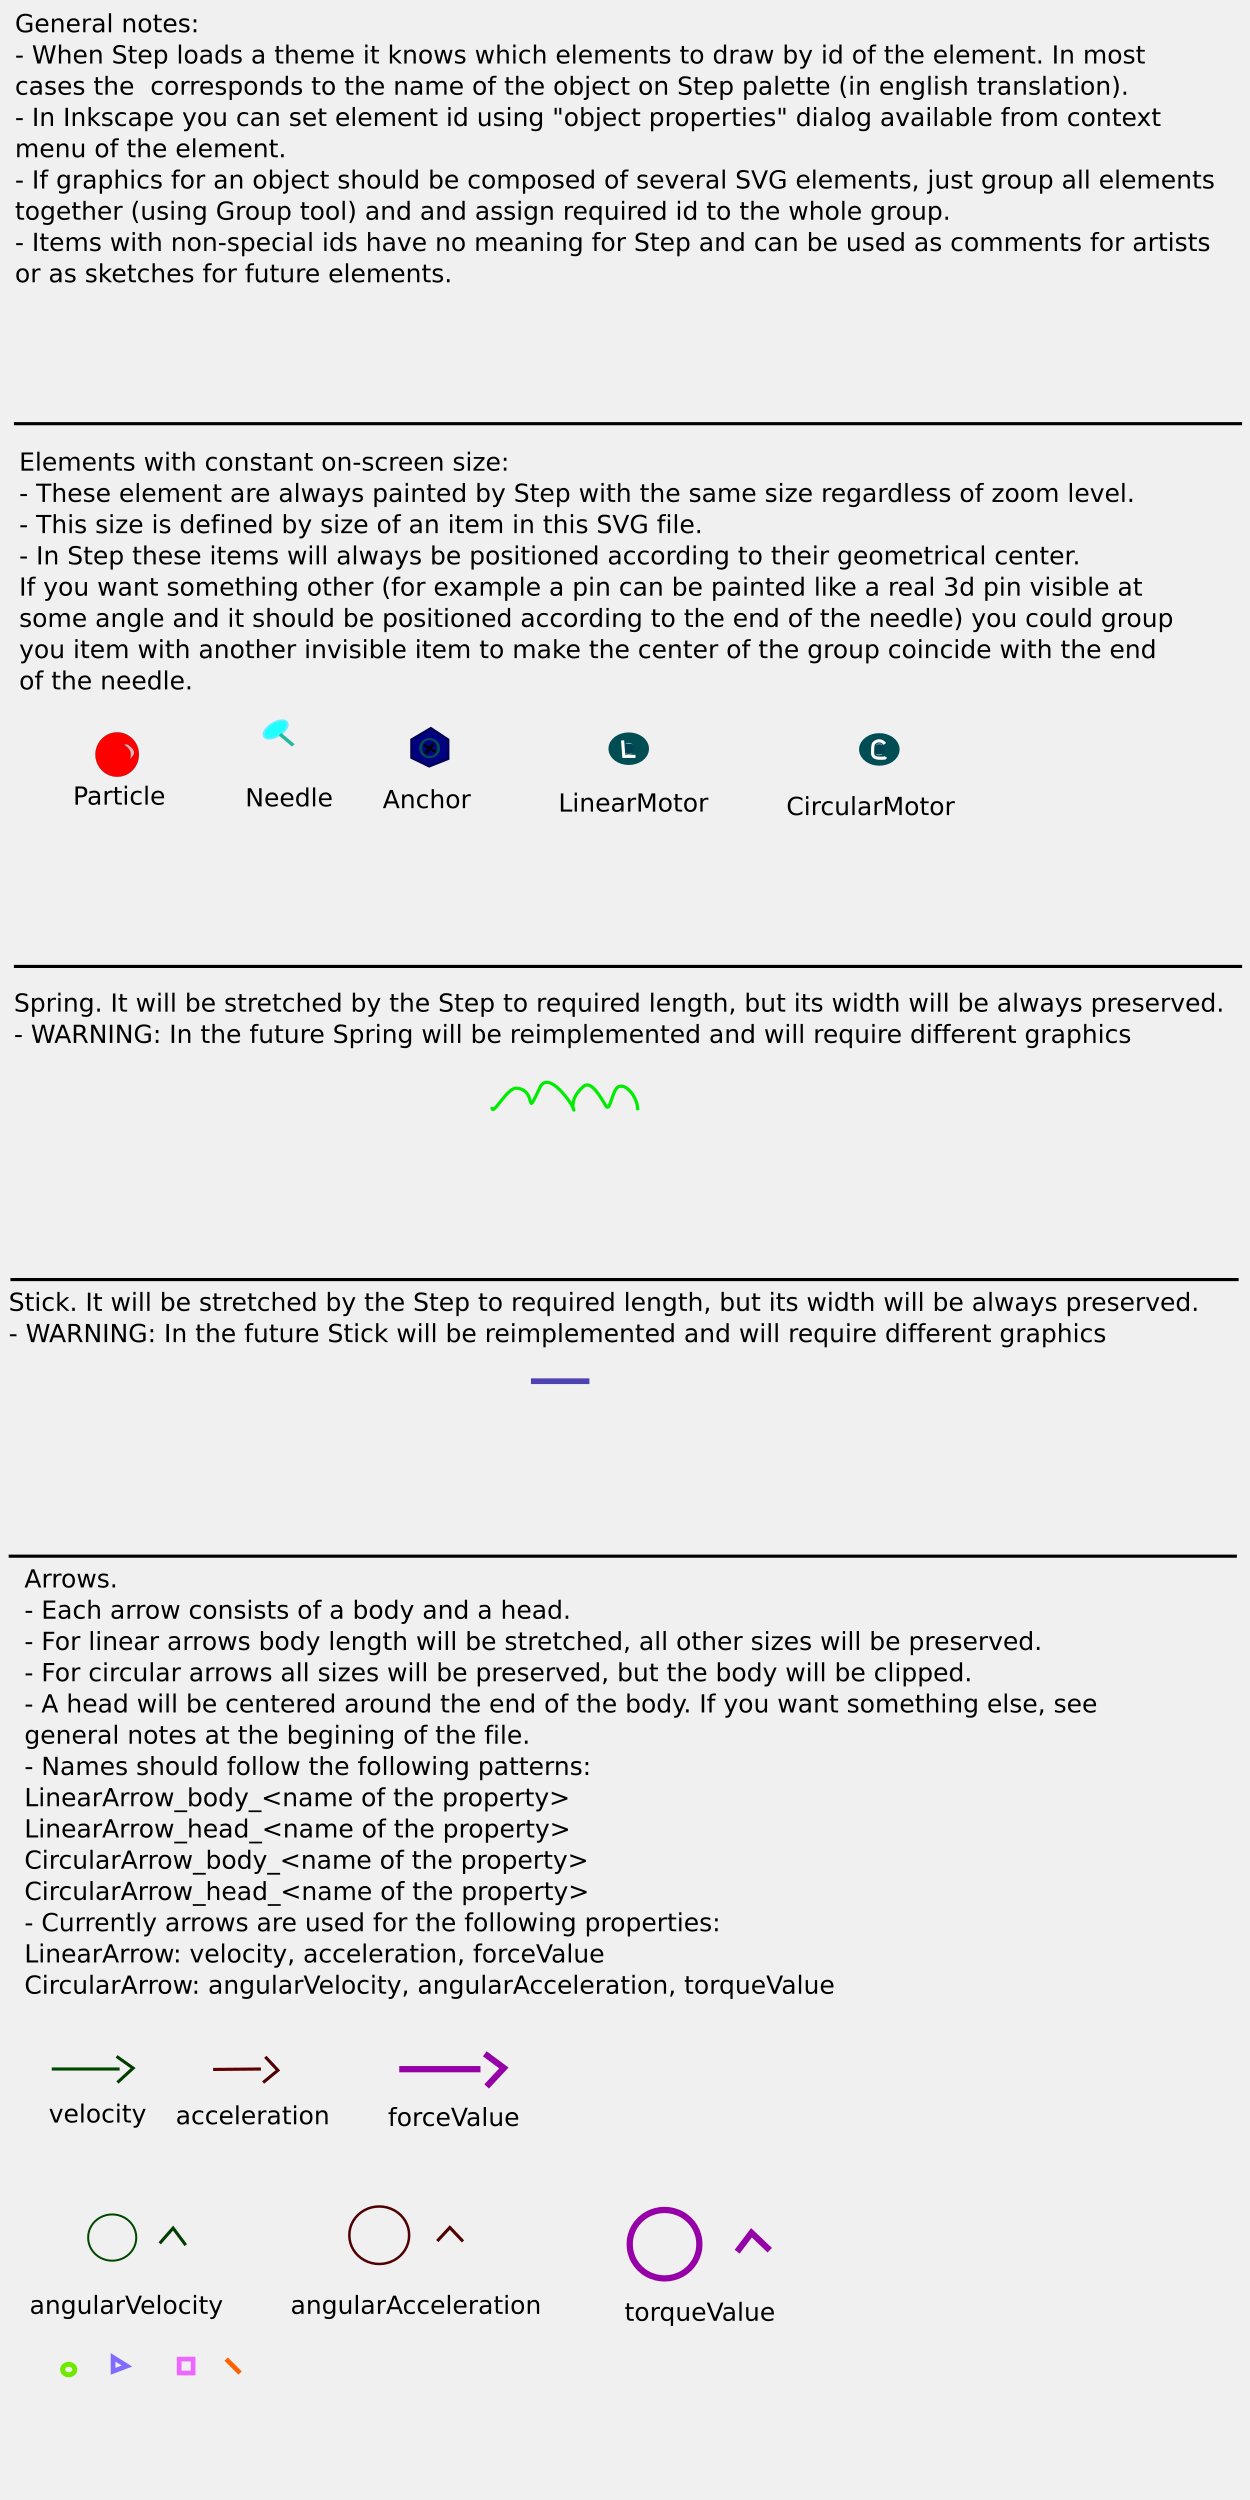
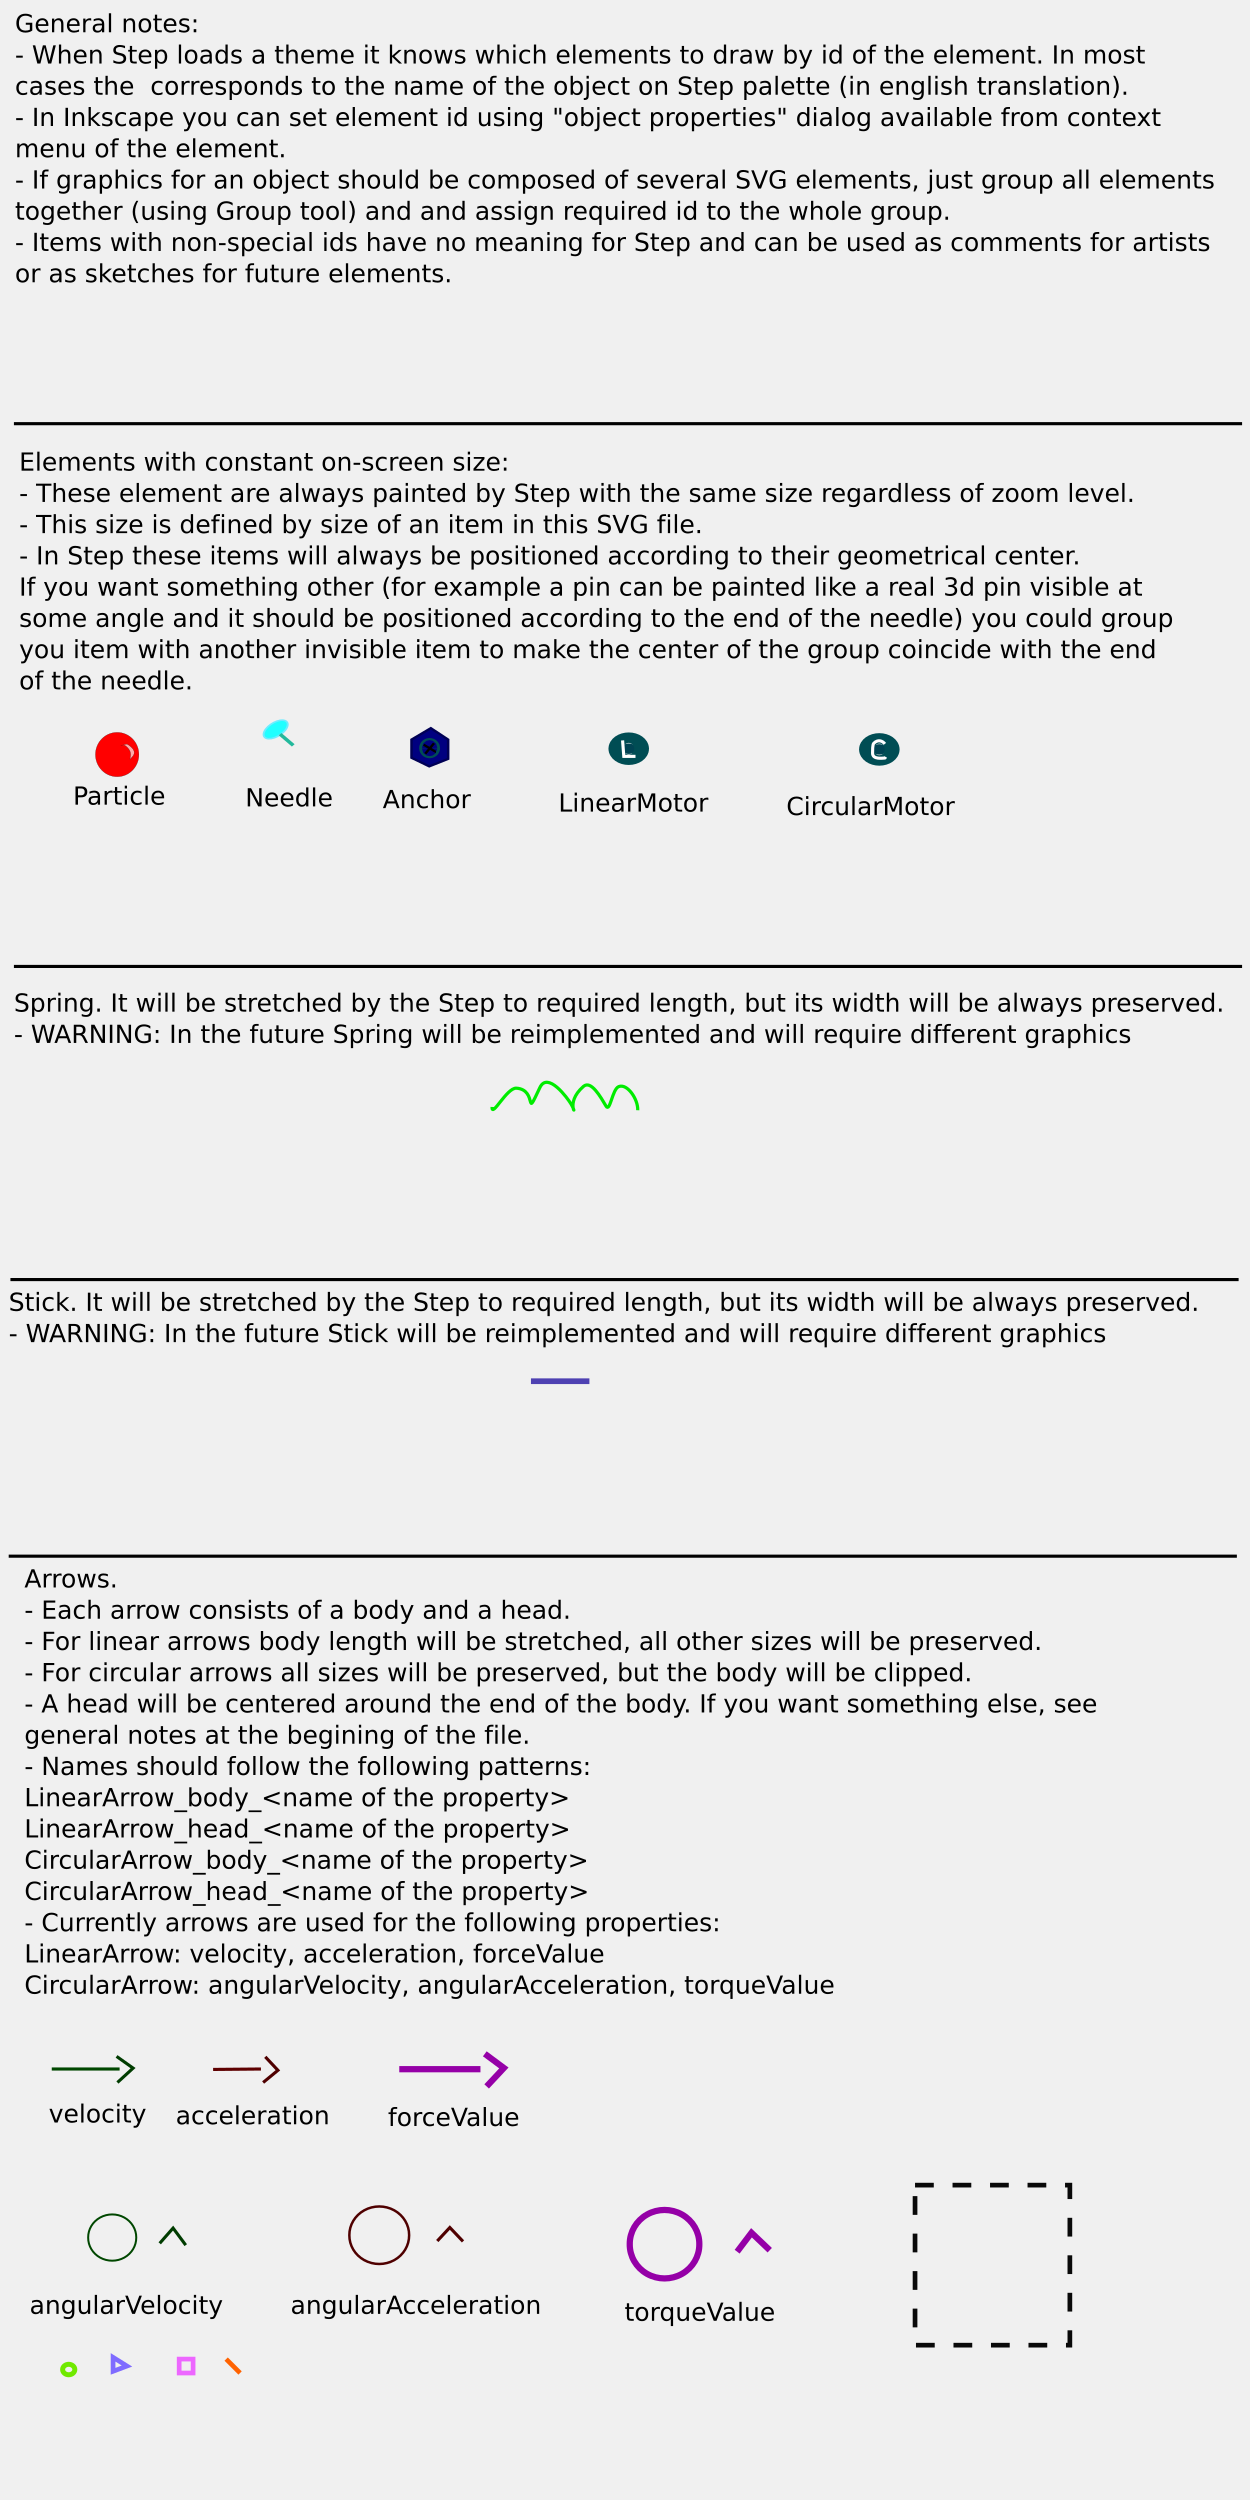
<svg xmlns="http://www.w3.org/2000/svg" width="400" height="800" id="svg2" version="1.0">
  <defs id="defs4">
    </defs>
  <g id="layer1" transform="translate(-250.9286,-426.1479)">
    <path style="fill:none;fill-opacity:1;fill-rule:evenodd;stroke:#00ec00;stroke-width:1.032;stroke-linecap:butt;stroke-linejoin:miter;stroke-miterlimit:4;stroke-dasharray:none;stroke-opacity:1" d="M 408.389,780.371 C 408.226,784.093 413.094,774.166 416.16,774.364 C 423.231,774.82 418.521,785.207 423.676,774.198 C 426.187,768.835 432.565,777.579 433.638,779.396 C 436.525,784.287 431.211,779.383 437.637,773.797 C 440.052,771.697 443.138,777.189 444.868,780.12 C 446.137,782.27 446.832,774.723 448.896,773.872 C 451.647,772.738 455.155,777.903 455,781.425" id="Spring" />
    <path style="fill:none;fill-rule:evenodd;stroke:#4e41b2;stroke-width:1.825;stroke-linecap:butt;stroke-linejoin:miter;stroke-miterlimit:4;stroke-dasharray:none;stroke-opacity:1" d="M 420.833,868.137 L 439.539,868.137" id="Stick" />
    <path style="fill:none;fill-rule:evenodd;stroke:#004700;stroke-width:1px;stroke-linecap:butt;stroke-linejoin:miter;stroke-opacity:1" d="M 267.49,1088.231 L 289.2,1088.231" id="LinearArrow_body_velocity" />
    <path style="fill:none;fill-rule:evenodd;stroke:#003c00;stroke-width:1px;stroke-linecap:butt;stroke-linejoin:miter;stroke-opacity:1" d="M 288.226,1084.195 L 293.514,1087.953 L 288.504,1092.545" id="LinearArrow_head_velocity" />
    <path style="fill:none;fill-rule:evenodd;stroke:#5e0000;stroke-width:1px;stroke-linecap:butt;stroke-linejoin:miter;stroke-opacity:1" d="M 319.122,1088.37 L 334.43,1088.231" id="LinearArrow_body_acceleration" />
    <path style="fill:none;fill-rule:evenodd;stroke:#4f0000;stroke-width:1px;stroke-linecap:butt;stroke-linejoin:miter;stroke-opacity:1" d="M 335.822,1084.334 L 339.858,1088.649 L 335.126,1092.545" id="LinearArrow_head_acceleration" />
    <path style="fill:none;fill-rule:evenodd;stroke:#9500a7;stroke-width:2;stroke-linecap:butt;stroke-linejoin:miter;stroke-miterlimit:4;stroke-dasharray:none;stroke-opacity:1" d="M 378.694,1088.29 L 404.674,1088.29" id="LinearArrow_body_forceValue" />
    <path style="fill:none;fill-rule:evenodd;stroke:#9500a7;stroke-width:2;stroke-linecap:butt;stroke-linejoin:miter;stroke-miterlimit:4;stroke-dasharray:none;stroke-opacity:1" d="M 406.063,1083.37 L 412.165,1087.897 L 406.654,1093.801" id="LinearArrow_head_forceValue" />
    <text xml:space="preserve" style="font-size:8px;font-style:normal;font-weight:normal;fill:#000000;fill-opacity:1;stroke:none;stroke-width:1px;stroke-linecap:butt;stroke-linejoin:miter;stroke-opacity:1;font-family:Bitstream Vera Sans" x="255.712" y="436.473" id="text_GeneralNotes">
      <tspan id="tspan2418" x="255.712" y="436.473">General notes:</tspan>
      <tspan x="255.712" y="446.473" id="tspan2514">- When Step loads a theme it knows which elements to draw by id of the element. In most</tspan>
      <tspan x="255.712" y="456.473" id="tspan2516">cases the  corresponds to the name of the object on Step palette (in english translation).</tspan>
      <tspan x="255.712" y="466.473" id="tspan2518">- In Inkscape you can set element id using "object properties" dialog available from context</tspan>
      <tspan x="255.712" y="476.473" id="tspan2534">menu of the element.</tspan>
      <tspan x="255.712" y="486.473" id="tspan2430">- If graphics for an object should be composed of several SVG elements, just group all elements</tspan>
      <tspan x="255.712" y="496.473" id="tspan2432">together (using Group tool) and and assign required id to the whole group.</tspan>
      <tspan x="255.712" y="506.473" id="tspan2482">- Items with non-special ids have no meaning for Step and can be used as comments for artists</tspan>
      <tspan x="255.712" y="516.473" id="tspan3524">or as sketches for future elements.</tspan>
    </text>
    <path style="fill:none;fill-rule:evenodd;stroke:#000000;stroke-width:1px;stroke-linecap:butt;stroke-linejoin:miter;stroke-opacity:1" d="M 255.382,561.726 L 648.396,561.726" id="path2484" />
    <g id="Particle" transform="matrix(5.7948835e-2,0,0,6.131656e-2,266.9,634.3463)">
      <path d="M 491.429,542.362 A 120,115.714 0 1 1 251.429,542.362 A 120,115.714 0 1 1 491.429,542.362 z" id="path2393" style="fill:#ff0000;fill-rule:evenodd;stroke:#000000;stroke-width:1px;stroke-linecap:butt;stroke-linejoin:miter;stroke-opacity:1" />
      <path id="path2395" d="M 408.571,492.362 C 412.832,492.649 445.714,512.753 445.714,540.934 C 445.714,566.945 432.131,577.374 454.286,555.219 C 475.164,534.341 464.449,515.922 445.714,500.934 C 419.297,479.8 425.119,489.604 391.429,495.219" style="fill:#ffaaaa;fill-rule:evenodd;stroke:#000000;stroke-width:1px;stroke-linecap:butt;stroke-linejoin:miter;stroke-opacity:1" />
    </g>
    <g id="Pin" transform="matrix(1.015705,0,0,0.9453629,-224.3014,-108.3183)">
      <g transform="matrix(0.1212065,0,0,0.1109752,493.8406,722.1799)" id="pinpart" pinpart="">
        <path style="fill:#20ffff;fill-opacity:1;stroke:#6fecff;stroke-width:5;stroke-miterlimit:4;stroke-dasharray:none;stroke-opacity:1" id="path2394" d="M 288.571,385.714 A 37.143,20 0 1 1 214.286,385.714 A 37.143,20 0 1 1 288.571,385.714 z" transform="matrix(0.769584,-0.6385456,0.6385456,0.769584,62.56557,675.5712)" />
        <path transform="translate(250.9286,426.1479)" id="path2398" d="M 262.857,400 L 297.143,434.286" style="fill:#00ffff;fill-opacity:1;fill-rule:evenodd;stroke:#23b99c;stroke-width:10;stroke-linecap:butt;stroke-linejoin:miter;stroke-miterlimit:4;stroke-dasharray:none;stroke-opacity:1" />
      </g>
      <rect y="821.711" x="565.215" height="6.347" width="5.736" id="rect2416" style="fill:none;fill-opacity:1;stroke:none;stroke-width:8.238;stroke-miterlimit:4;stroke-dasharray:none;stroke-opacity:1" />
    </g>
    <g id="Anchor" transform="matrix(0.7992117,0,0,0.7250234,78.9668,324.4296)">
      <path transform="translate(250.9286,426.1479)" id="path3217" d="M 128.993,40.567 L 128.993,48.62 L 136.098,52.409 L 143.676,49.093 L 143.676,40.567 L 136.729,35.515 L 128.993,40.567 z" style="fill:#000080;fill-rule:evenodd;stroke:#000054;stroke-width:1px;stroke-linecap:butt;stroke-linejoin:miter;stroke-opacity:1" />
      <path transform="matrix(0.7350589,0,0,0.8022186,287.3188,434.6645)" d="M 136.568,44.666 A 0.715,0.556 0 1 1 135.139,44.666 A 0.715,0.556 0 1 1 136.568,44.666 z" id="path3221" style="fill:#004353;fill-opacity:1;stroke:#004d54;stroke-width:10;stroke-miterlimit:4;stroke-dasharray:none;stroke-opacity:1" />
      <path transform="translate(250.9286,426.1479)" id="path3223" d="M 133.869,42.84 C 138.633,46.016 138.791,46.016 138.791,46.016" style="fill:none;fill-rule:evenodd;stroke:#000000;stroke-width:1px;stroke-linecap:butt;stroke-linejoin:miter;stroke-opacity:1" />
      <path transform="translate(250.9286,426.1479)" id="path3225" d="M 137.997,42.205 C 134.504,46.81 134.504,46.81 134.504,46.81" style="fill:none;fill-rule:evenodd;stroke:#000000;stroke-width:1px;stroke-linecap:butt;stroke-linejoin:miter;stroke-opacity:1" />
    </g>
    <g id="LinearMotor" transform="translate(47.87429,197.6206)">
      <path transform="matrix(0.8265071,0,0,0.7070294,273.7056,439.208)" d="M 160.798,40.883 A 2.854,2.362 0 1 1 155.09,40.883 A 2.854,2.362 0 1 1 160.798,40.883 z" id="path2403" style="fill:#004353;fill-opacity:1;stroke:#004d54;stroke-width:10;stroke-miterlimit:4;stroke-dasharray:none;stroke-opacity:1" />
      <path transform="translate(250.9286,426.1479)" id="path2405" d="M 151.351,39.309 L 151.745,44.426 L 155.484,44.426" style="fill:none;fill-opacity:1;fill-rule:evenodd;stroke:#ffffff;stroke-width:1px;stroke-linecap:butt;stroke-linejoin:miter;stroke-opacity:1" />
    </g>
    <g id="CircularMotor" transform="translate(111.3355,198.734)">
      <path transform="matrix(0.8265071,0,0,0.7070294,290.4349,438.3223)" d="M 160.798,40.883 A 2.854,2.362 0 1 1 155.09,40.883 A 2.854,2.362 0 1 1 160.798,40.883 z" id="path2408" style="fill:#004353;fill-opacity:1;stroke:#004d54;stroke-width:10;stroke-miterlimit:4;stroke-dasharray:none;stroke-opacity:1" />
      <path id="path2416" d="M 422.748,465.457 C 421.959,464.444 420.536,463.93 419.206,465.26 C 418.793,465.673 418.812,467.699 418.812,468.409 C 418.812,470.585 422.071,469.983 422.748,469.983 C 422.895,469.983 422.88,469.721 422.945,469.59" style="fill:none;fill-opacity:1;fill-rule:evenodd;stroke:#fffdff;stroke-width:1px;stroke-linecap:butt;stroke-linejoin:miter;stroke-opacity:1" />
    </g>
    <text xml:space="preserve" style="font-size:8px;font-style:normal;font-weight:normal;fill:#000000;fill-opacity:1;stroke:none;stroke-width:1px;stroke-linecap:butt;stroke-linejoin:miter;stroke-opacity:1;font-family:Bitstream Vera Sans" x="257.052" y="576.756" id="text2434">
      <tspan id="tspan2436" x="257.052" y="576.756">Elements with constant on-screen size:</tspan>
      <tspan x="257.052" y="586.756" id="tspan2438">- These element are always painted by Step with the same size regardless of zoom level.</tspan>
      <tspan x="257.052" y="596.756" id="tspan2458">- This size is defined by size of an item in this SVG file.</tspan>
      <tspan x="257.052" y="606.756" id="tspan2464">- In Step these items will always be positioned according to their geometrical center.</tspan>
      <tspan x="257.052" y="616.756" id="tspan2466">If you want something other (for example a pin can be painted like a real 3d pin visible at</tspan>
      <tspan x="257.052" y="626.756" id="tspan2468">some angle and it should be positioned according to the end of the needle) you could group</tspan>
      <tspan x="257.052" y="636.756" id="tspan2478">you item with another invisible item to make the center of the group coincide with the end</tspan>
      <tspan x="257.052" y="646.756" id="tspan2480">of the needle.</tspan>
      <tspan x="257.052" y="656.756" id="tspan2460" />
      <tspan x="257.052" y="666.756" id="tspan2456" />
    </text>
    <text xml:space="preserve" style="font-size:8px;font-style:normal;font-weight:normal;fill:#000000;fill-opacity:1;stroke:none;stroke-width:1px;stroke-linecap:butt;stroke-linejoin:miter;stroke-opacity:1;font-family:Bitstream Vera Sans" x="274.309" y="683.638" id="text2486">
      <tspan id="tspan2488" x="274.309" y="683.638">Particle</tspan>
    </text>
    <text xml:space="preserve" style="font-size:8px;font-style:normal;font-weight:normal;fill:#000000;fill-opacity:1;stroke:none;stroke-width:1px;stroke-linecap:butt;stroke-linejoin:miter;stroke-opacity:1;font-family:Bitstream Vera Sans" x="329.42" y="684.195" id="text2490">
      <tspan id="tspan2492" x="329.42" y="684.195">Needle</tspan>
    </text>
    <text xml:space="preserve" style="font-size:8px;font-style:normal;font-weight:normal;fill:#000000;fill-opacity:1;stroke:none;stroke-width:1px;stroke-linecap:butt;stroke-linejoin:miter;stroke-opacity:1;font-family:Bitstream Vera Sans" x="373.398" y="684.752" id="text2494">
      <tspan x="373.398" y="684.752" id="tspan2498">Anchor</tspan>
    </text>
    <text xml:space="preserve" style="font-size:8px;font-style:normal;font-weight:normal;fill:#000000;fill-opacity:1;stroke:none;stroke-width:1px;stroke-linecap:butt;stroke-linejoin:miter;stroke-opacity:1;font-family:Bitstream Vera Sans" x="429.622" y="685.865" id="text2502">
      <tspan id="tspan2504" x="429.622" y="685.865">LinearMotor</tspan>
    </text>
    <text xml:space="preserve" style="font-size:8px;font-style:normal;font-weight:normal;fill:#000000;fill-opacity:1;stroke:none;stroke-width:1px;stroke-linecap:butt;stroke-linejoin:miter;stroke-opacity:1;font-family:Bitstream Vera Sans" x="502.547" y="686.978" id="text2506">
      <tspan id="tspan2508" x="502.547" y="686.978">CircularMotor</tspan>
    </text>
    <path id="path2512" d="M 255.382,735.409 L 648.396,735.409" style="fill:none;fill-rule:evenodd;stroke:#000000;stroke-width:1px;stroke-linecap:butt;stroke-linejoin:miter;stroke-opacity:1" />
    <path style="fill:none;fill-opacity:1;stroke:#9500a7;stroke-width:2;stroke-miterlimit:4;stroke-dasharray:none;stroke-opacity:1" id="CircularArrow_body_torqueValue" d="M 216.548,348.507 A 11.134,10.855 0 1 1 194.281,348.507 A 11.134,10.855 0 1 1 216.548,348.507 z" transform="translate(258.1654,795.7819)" />
    <path id="CircularArrow_head_torqueValue" d="M 486.81,1146.69 L 491.404,1140.639 L 497.247,1146.214" style="fill:none;fill-rule:evenodd;stroke:#9500a7;stroke-width:2;stroke-linecap:butt;stroke-linejoin:miter;stroke-miterlimit:4;stroke-dasharray:none;stroke-opacity:1" />
    <text xml:space="preserve" style="font-size:8px;font-style:normal;font-weight:normal;fill:#000000;fill-opacity:1;stroke:none;stroke-width:1px;stroke-linecap:butt;stroke-linejoin:miter;stroke-opacity:1;font-family:Bitstream Vera Sans" x="12.804" y="37.603" id="text2530" transform="translate(250.9286,426.1479)">
      <tspan id="tspan2532" x="12.804" y="37.603" />
    </text>
    <text xml:space="preserve" style="font-size:8px;font-style:normal;font-weight:normal;fill:#000000;fill-opacity:1;stroke:none;stroke-width:1px;stroke-linecap:butt;stroke-linejoin:miter;stroke-opacity:1;font-family:Bitstream Vera Sans" x="255.382" y="749.883" id="text2550">
      <tspan x="255.382" y="749.883" id="tspan2558">Spring. It will be stretched by the Step to required length, but its width will be always preserved.</tspan>
      <tspan x="255.382" y="759.883" id="tspan3520">- WARNING: In the future Spring will be reimplemented and will require different graphics</tspan>
    </text>
    <text id="text2562" y="845.632" x="253.712" style="font-size:8px;font-style:normal;font-weight:normal;fill:#000000;fill-opacity:1;stroke:none;stroke-width:1px;stroke-linecap:butt;stroke-linejoin:miter;stroke-opacity:1;font-family:Bitstream Vera Sans" xml:space="preserve">
      <tspan id="tspan2564" y="845.632" x="253.712">Stick. It will be stretched by the Step to required length, but its width will be always preserved.</tspan>
      <tspan y="855.632" x="253.712" id="tspan3522">- WARNING: In the future Stick will be reimplemented and will require different graphics</tspan>
    </text>
    <path style="fill:none;fill-rule:evenodd;stroke:#000000;stroke-width:1px;stroke-linecap:butt;stroke-linejoin:miter;stroke-opacity:1" d="M 254.269,835.611 L 647.283,835.611" id="path2566" />
    <path id="path2568" d="M 253.712,924.123 L 646.726,924.123" style="fill:none;fill-rule:evenodd;stroke:#000000;stroke-width:1px;stroke-linecap:butt;stroke-linejoin:miter;stroke-opacity:1" />
    <text xml:space="preserve" style="font-size:8px;font-style:normal;font-weight:normal;fill:#000000;fill-opacity:1;stroke:none;stroke-width:1px;stroke-linecap:butt;stroke-linejoin:miter;stroke-opacity:1;font-family:Bitstream Vera Sans" x="258.722" y="934.143" id="text2570">
      <tspan id="tspan2572" x="258.722" y="934.143">Arrows.</tspan>
      <tspan x="258.722" y="944.143" id="tspan2576">- Each arrow consists of a body and a head.</tspan>
      <tspan x="258.722" y="954.143" id="tspan2574">- For linear arrows body length will be stretched, all other sizes will be preserved.</tspan>
      <tspan x="258.722" y="964.143" id="tspan2626">- For circular arrows all sizes will be preserved, but the body will be clipped.</tspan>
      <tspan x="258.722" y="974.143" id="tspan2614">- A head will be centered around the end of the body. If you want something else, see</tspan>
      <tspan x="258.722" y="984.143" id="tspan2620">general notes at the begining of the file.</tspan>
      <tspan x="258.722" y="994.143" id="tspan2578">- Names should follow the following patterns:</tspan>
      <tspan x="258.722" y="1004.143" id="tspan2580">LinearArrow_body_&lt;name of the property&gt;</tspan>
      <tspan x="258.722" y="1014.143" id="tspan2582">LinearArrow_head_&lt;name of the property&gt;</tspan>
      <tspan x="258.722" y="1024.143" id="tspan2584">CircularArrow_body_&lt;name of the property&gt;</tspan>
      <tspan x="258.722" y="1034.143" id="tspan2588">CircularArrow_head_&lt;name of the property&gt;</tspan>
      <tspan x="258.722" y="1044.143" id="tspan2618">- Currently arrows are used for the following properties:</tspan>
      <tspan x="258.722" y="1054.143" id="tspan2592">LinearArrow: velocity, acceleration, forceValue</tspan>
      <tspan x="258.722" y="1064.143" id="tspan2596">CircularArrow: angularVelocity, angularAcceleration, torqueValue</tspan>
    </text>
    <text xml:space="preserve" style="font-size:8px;font-style:normal;font-weight:normal;fill:#000000;fill-opacity:1;stroke:none;stroke-width:1px;stroke-linecap:butt;stroke-linejoin:miter;stroke-opacity:1;font-family:Bitstream Vera Sans" x="266.515" y="1105.349" id="text2598">
      <tspan id="tspan2600" x="266.515" y="1105.349">velocity</tspan>
    </text>
    <text xml:space="preserve" style="font-size:8px;font-style:normal;font-weight:normal;fill:#000000;fill-opacity:1;stroke:none;stroke-width:1px;stroke-linecap:butt;stroke-linejoin:miter;stroke-opacity:1;font-family:Bitstream Vera Sans" x="307.153" y="1105.906" id="text2602">
      <tspan id="tspan2604" x="307.153" y="1105.906">acceleration</tspan>
    </text>
    <text xml:space="preserve" style="font-size:8px;font-style:normal;font-weight:normal;fill:#000000;fill-opacity:1;stroke:none;stroke-width:1px;stroke-linecap:butt;stroke-linejoin:miter;stroke-opacity:1;font-family:Bitstream Vera Sans" x="375.068" y="1106.462" id="text2606">
      <tspan id="tspan2608" x="375.068" y="1106.462">forceValue</tspan>
    </text>
    <text xml:space="preserve" style="font-size:8px;font-style:normal;font-weight:normal;fill:#000000;fill-opacity:1;stroke:none;stroke-width:1px;stroke-linecap:butt;stroke-linejoin:miter;stroke-opacity:1;font-family:Bitstream Vera Sans" x="450.776" y="1168.81" id="text2610">
      <tspan id="tspan2612" x="450.776" y="1168.81">torqueValue</tspan>
    </text>
    <path style="fill:none;fill-opacity:1;stroke:#004700;stroke-width:1;stroke-miterlimit:4;stroke-dasharray:none;stroke-opacity:1" id="CircularArrow_body_angularVelocity" d="M 45.091,529.733 A 11.969,11.412 0 1 1 21.154,529.733 A 11.969,11.412 0 1 1 45.091,529.733 z" transform="matrix(0.6428282,0,0,0.6428282,265.5423,801.6418)" />
    <path id="CircularArrow_head_angularVelocity" d="M 302.032,1144.012 L 306.314,1139.138 L 310.367,1144.594" style="fill:none;fill-rule:evenodd;stroke:#003c00;stroke-width:1px;stroke-linecap:butt;stroke-linejoin:miter;stroke-opacity:1" />
    <path id="CircularArrow_head_angularAcceleration" d="M 390.851,1143.276 L 394.873,1138.949 L 399.09,1143.398" style="fill:none;fill-rule:evenodd;stroke:#4f0000;stroke-width:1px;stroke-linecap:butt;stroke-linejoin:miter;stroke-opacity:1" />
    <path transform="matrix(0.7990909,0,0,0.7990909,345.8166,718.1163)" d="M 45.091,529.733 A 11.969,11.412 0 1 1 21.154,529.733 A 11.969,11.412 0 1 1 45.091,529.733 z" id="CircularArrow_body_angularAcceleration" style="fill:none;fill-opacity:1;stroke:#4f0000;stroke-width:1;stroke-miterlimit:4;stroke-dasharray:none;stroke-opacity:1" />
    <text xml:space="preserve" style="font-size:8px;font-style:normal;font-weight:normal;fill:#000000;fill-opacity:1;stroke:none;stroke-width:1px;stroke-linecap:butt;stroke-linejoin:miter;stroke-opacity:1;font-family:Bitstream Vera Sans" x="260.392" y="1166.583" id="text3406">
      <tspan id="tspan3408" x="260.392" y="1166.583">angularVelocity</tspan>
    </text>
    <text xml:space="preserve" style="font-size:8px;font-style:normal;font-weight:normal;fill:#000000;fill-opacity:1;stroke:none;stroke-width:1px;stroke-linecap:butt;stroke-linejoin:miter;stroke-opacity:1;font-family:Bitstream Vera Sans" x="343.894" y="1166.583" id="text3410">
      <tspan id="tspan3412" x="343.894" y="1166.583">angularAcceleration</tspan>
    </text>
    <path style="fill:none;fill-opacity:1;stroke:#70e900;stroke-width:1.6;stroke-miterlimit:4;stroke-dasharray:none;stroke-opacity:1" id="LinearHandler" d="M 23.937,758.249 A 1.948,1.67 0 1 1 20.04,758.249 A 1.948,1.67 0 1 1 23.937,758.249 z" transform="translate(250.9286,426.1479)" />
    <path style="fill:none;fill-rule:evenodd;stroke:#7f6bff;stroke-width:1.5;stroke-linecap:butt;stroke-linejoin:miter;stroke-miterlimit:4;stroke-dasharray:none;stroke-opacity:1" d="M 36.184,754.352 L 36.184,758.806 L 40.637,757.136 L 36.184,754.352 z" id="CircularHandler" transform="translate(250.9286,426.1479)" />
    <rect style="fill:none;fill-opacity:1;stroke:#ed67ff;stroke-width:1.5;stroke-miterlimit:4;stroke-dasharray:none;stroke-opacity:1" id="SpringHandler" width="4.453" height="4.453" x="57.338" y="754.909" transform="translate(250.9286,426.1479)" />
    <path style="fill:none;fill-rule:evenodd;stroke:#ff6200;stroke-width:1.5;stroke-linecap:butt;stroke-linejoin:miter;stroke-miterlimit:4;stroke-dasharray:none;stroke-opacity:1" d="M 72.368,754.909 L 76.822,759.363" id="StickHandler" transform="translate(250.9286,426.1479)" />
+     <rect style="fill:none;fill-opacity:1;stroke:#090909;stroke-width:1.5;stroke-miterlimit:4;stroke-dasharray:6,6;stroke-dashoffset:0;stroke-opacity:1" id="Selection" width="49.544" height="51.214" x="292.812" y="699.241" transform="translate(250.9286,426.1479)" />
  </g>
</svg>
